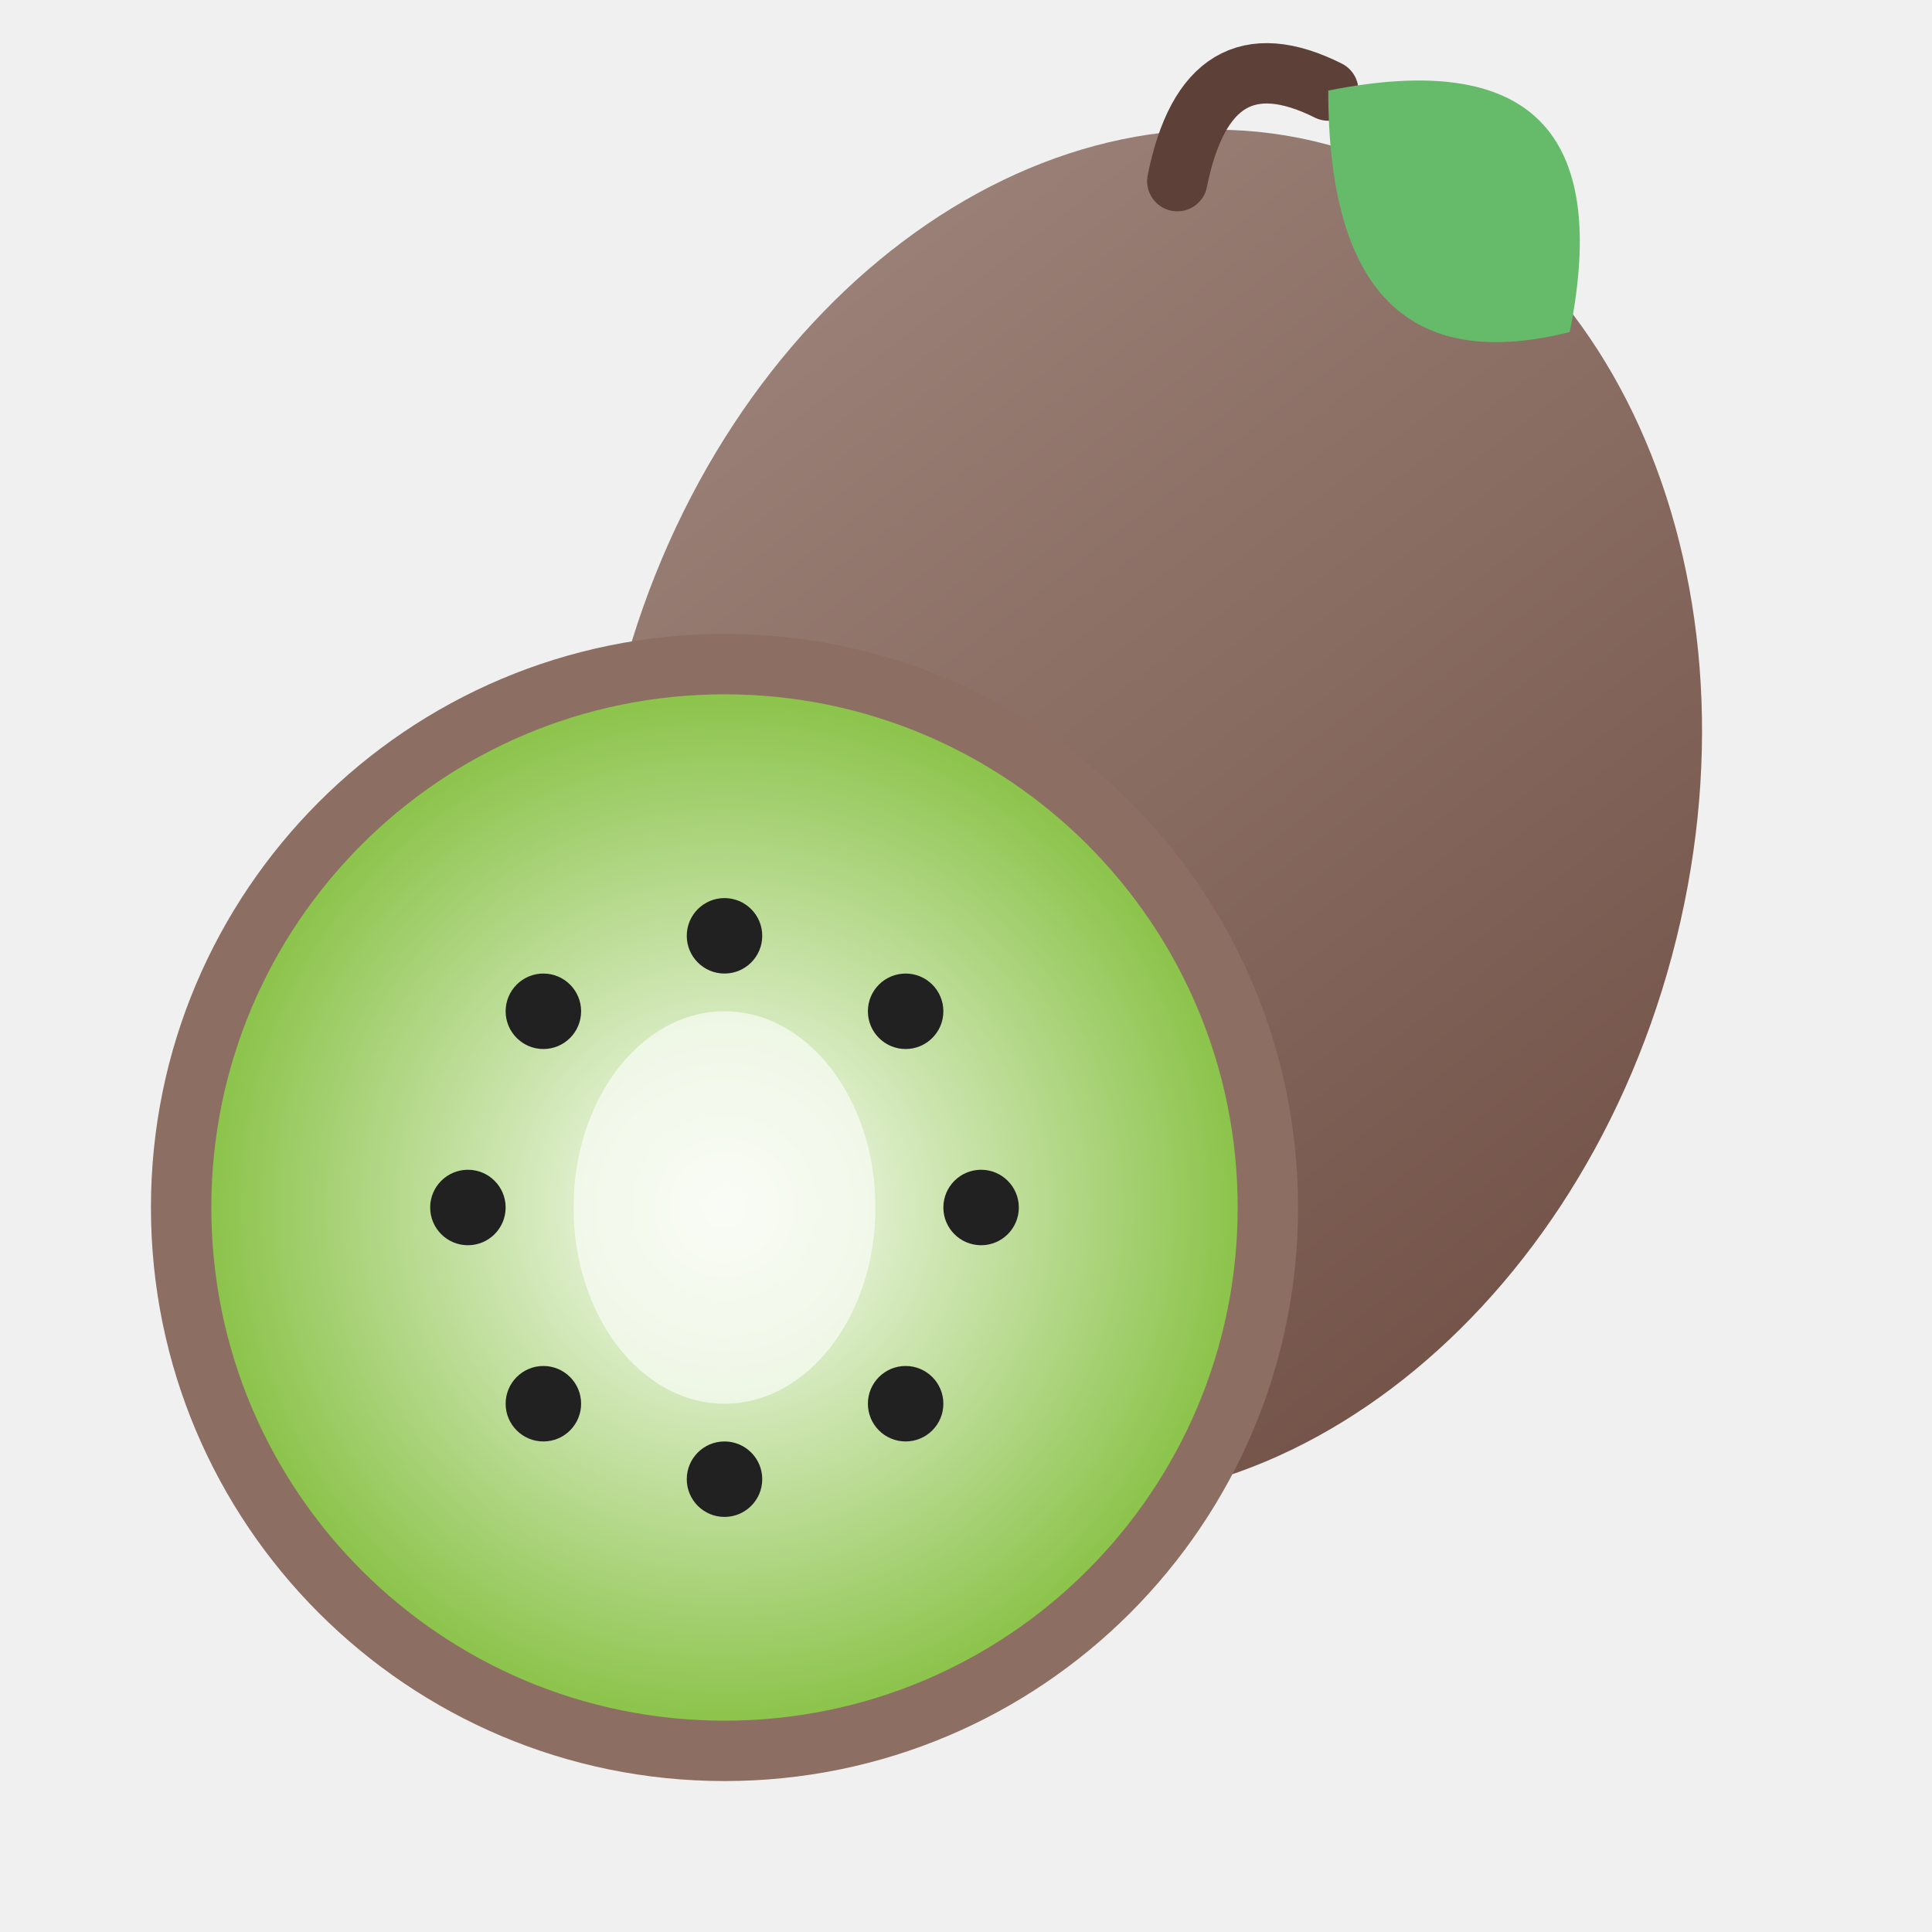
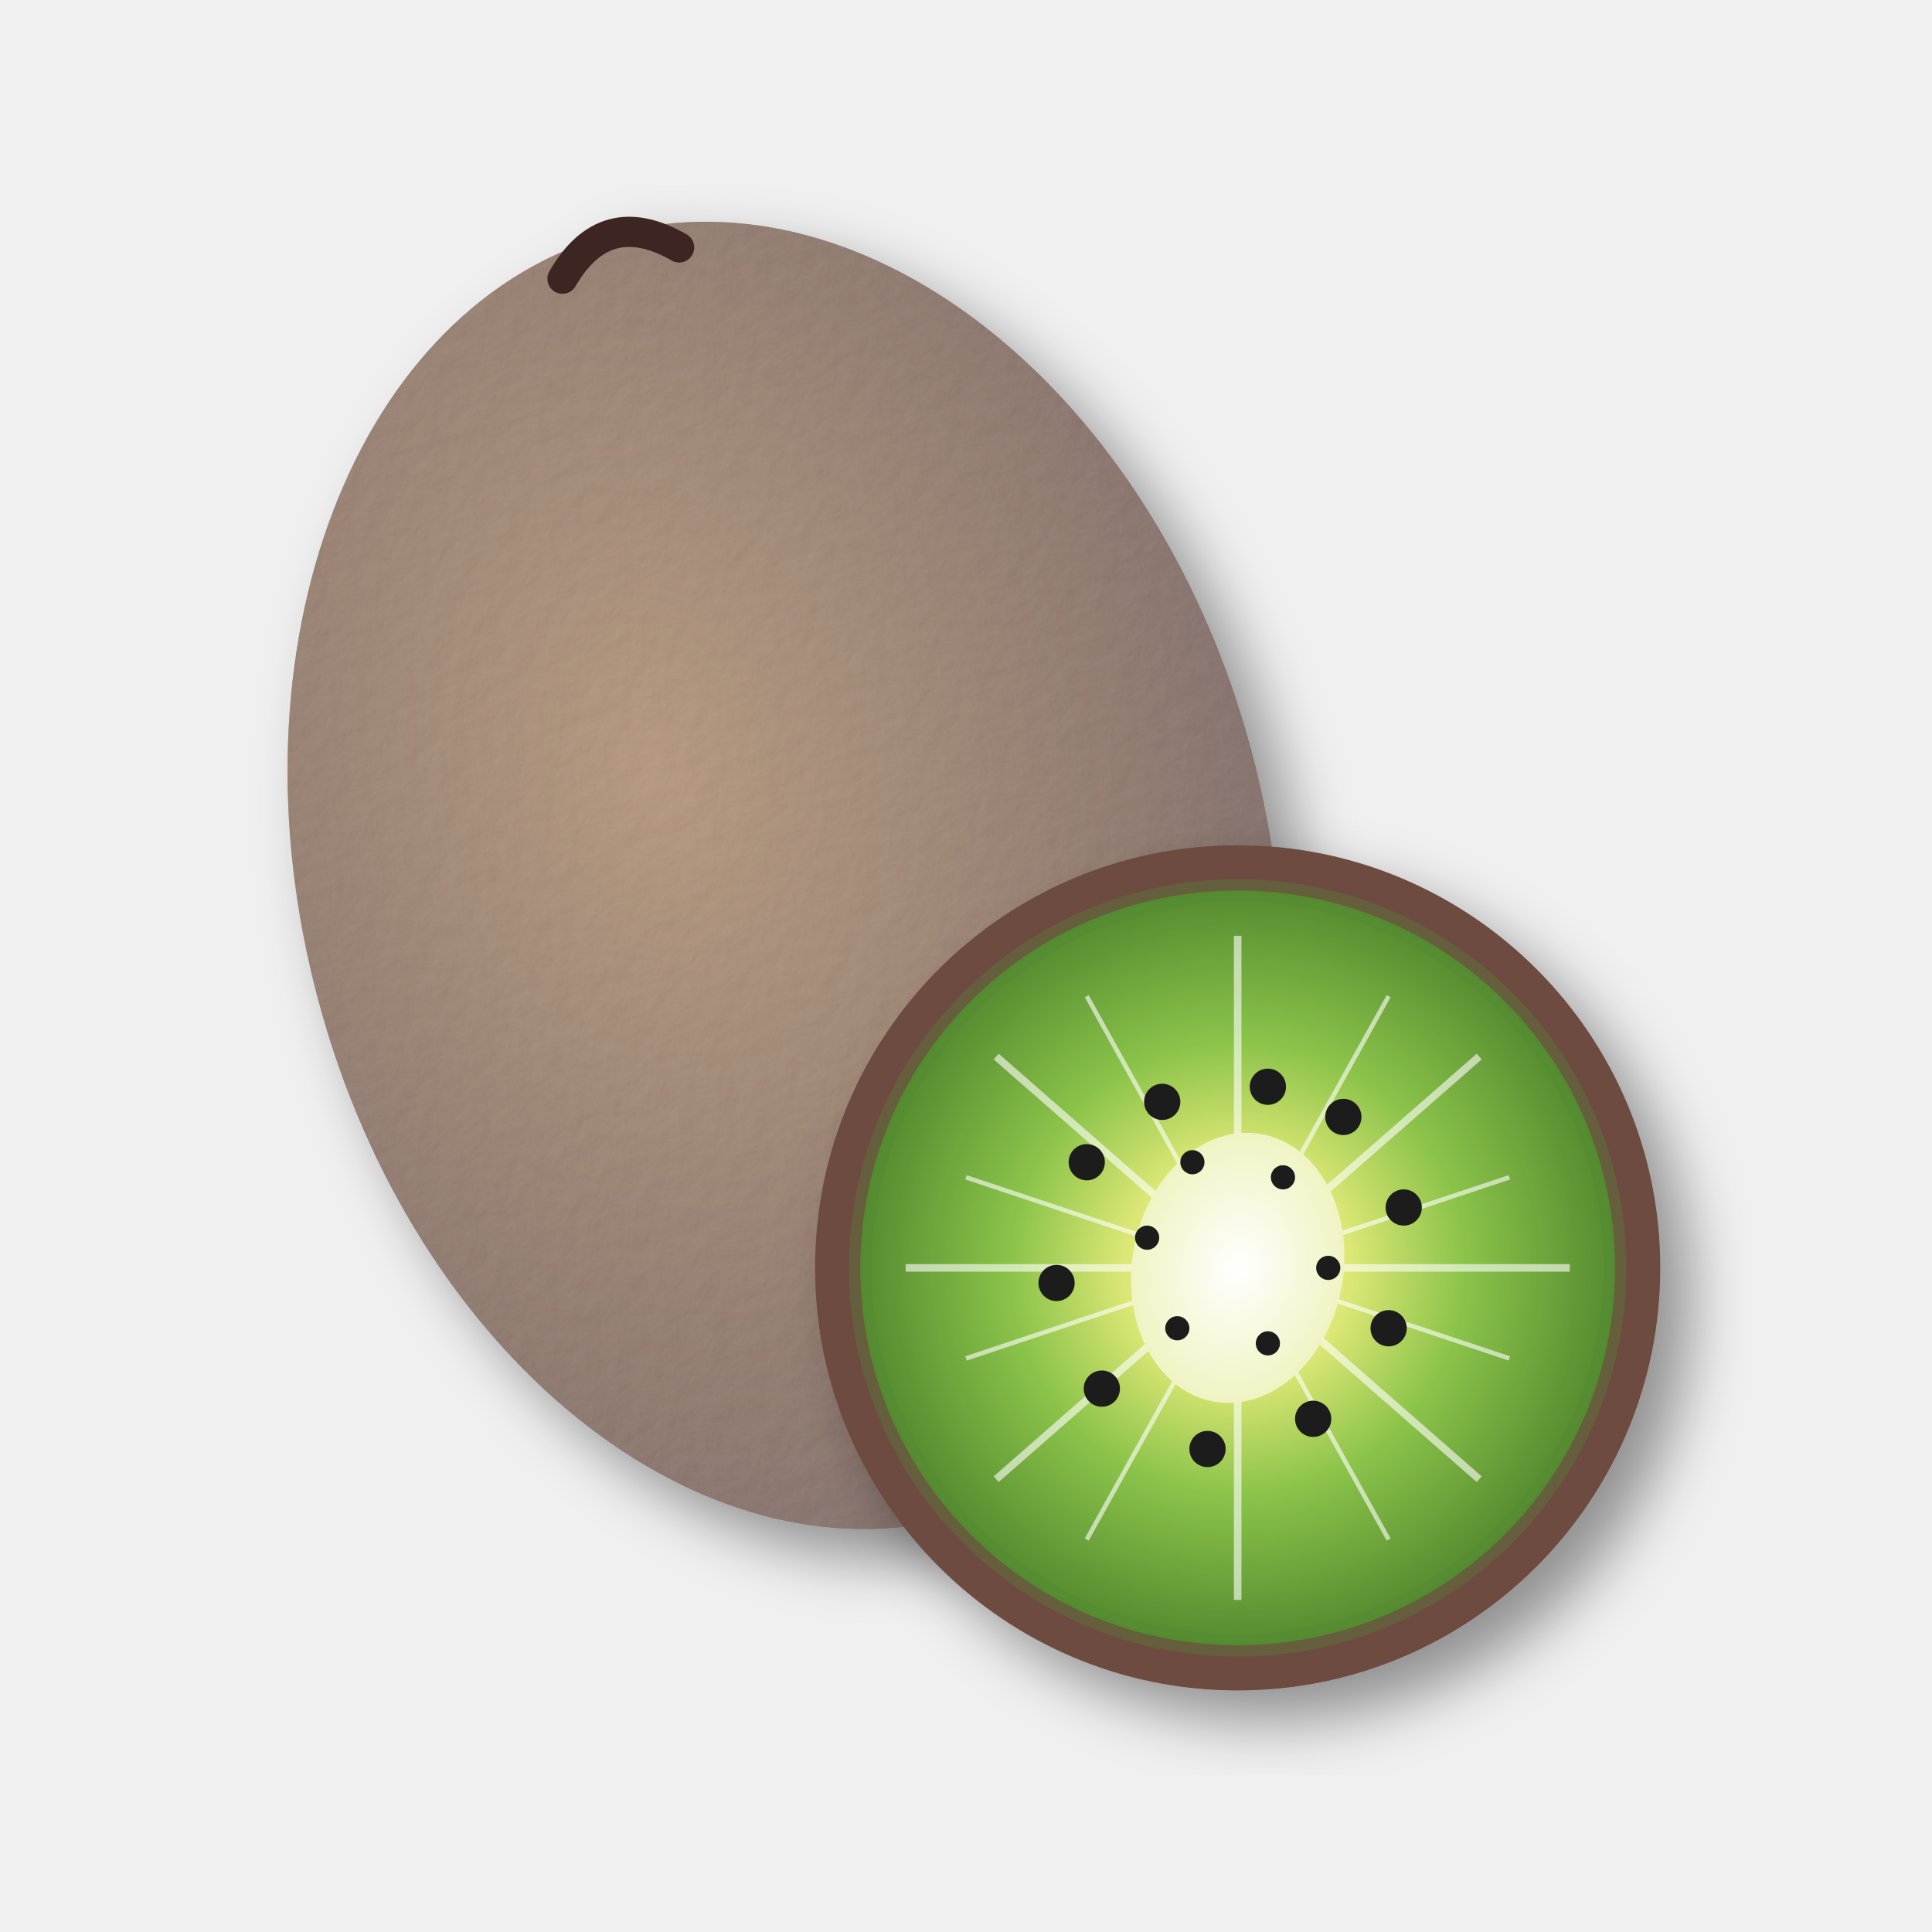
<svg xmlns="http://www.w3.org/2000/svg" width="128" height="128" viewBox="0 0 128 128">
  <defs>
-     <linearGradient id="skinGrad" x1="0%" y1="0%" x2="100%" y2="100%">
-       <stop offset="0%" style="stop-color:#A1887F;stop-opacity:1" />
-       <stop offset="100%" style="stop-color:#6D4C41;stop-opacity:1" />
-     </linearGradient>
-     <radialGradient id="fleshGrad" cx="50%" cy="50%" r="50%">
-       <stop offset="0%" style="stop-color:#F1F8E9;stop-opacity:1" />
-       <stop offset="30%" style="stop-color:#DCEDC8;stop-opacity:1" />
-       <stop offset="100%" style="stop-color:#8BC34A;stop-opacity:1" />
+     <radialGradient id="kiwi_skin_grad" cx="40%" cy="40%" r="60%">
+       <stop offset="0%" style="stop-color:#a67c52" />
+       <stop offset="100%" style="stop-color:#5d4037" />
    </radialGradient>
+     <radialGradient id="kiwi_flesh_grad" cx="50%" cy="50%" r="50%">
+       <stop offset="0%" style="stop-color:#f0f4c3" />
+       <stop offset="30%" style="stop-color:#dce775" />
+       <stop offset="60%" style="stop-color:#8bc34a" />
+       <stop offset="100%" style="stop-color:#558b2f" />
+     </radialGradient>
+     <radialGradient id="kiwi_core_grad" cx="50%" cy="50%" r="50%">
+       <stop offset="0%" style="stop-color:#ffffff" />
+       <stop offset="100%" style="stop-color:#f0f4c3" />
+     </radialGradient>
+     <filter id="kiwi_fuzz_filter">
+       <feTurbulence type="fractalNoise" baseFrequency="0.7" numOctaves="4" result="noise" />
+       <feDiffuseLighting in="noise" lighting-color="#d7ccc8" surfaceScale="1">
+         <feDistantLight azimuth="45" elevation="45" />
+       </feDiffuseLighting>
+       <feComposite operator="in" in2="SourceGraphic" />
+     </filter>
+     <filter id="kiwi_shadow">
+       <feDropShadow dx="2" dy="2" stdDeviation="2" flood-opacity="0.4" />
+     </filter>
  </defs>
-   <ellipse cx="76" cy="54" rx="36" ry="46" fill="url(#skinGrad)" transform="rotate(15 76 54)" />
-   <path d="M78 12 Q 80 2 88 6" stroke="#5D4037" stroke-width="4" fill="none" stroke-linecap="round" />
-   <path d="M88 6 Q 108 2 104 22 Q 88 26 88 6" fill="#66BB6A" />
-   <circle cx="48" cy="80" r="38" fill="#8D6E63" />
-   <circle cx="48" cy="80" r="34" fill="url(#fleshGrad)" />
-   <ellipse cx="48" cy="80" rx="10" ry="13" fill="#FFFFFF" fill-opacity="0.6" />
-   <g fill="#212121">
-     <circle cx="48" cy="62" r="2.5" />
-     <circle cx="60" cy="67" r="2.5" />
-     <circle cx="65" cy="80" r="2.5" />
-     <circle cx="60" cy="93" r="2.5" />
-     <circle cx="48" cy="98" r="2.5" />
-     <circle cx="36" cy="93" r="2.5" />
-     <circle cx="31" cy="80" r="2.5" />
-     <circle cx="36" cy="67" r="2.5" />
+   <g filter="url(#kiwi_shadow)">
+     <ellipse cx="52" cy="58" rx="32" ry="44" transform="rotate(-15 52 58)" fill="url(#kiwi_skin_grad)" />
+     <ellipse cx="52" cy="58" rx="32" ry="44" transform="rotate(-15 52 58)" fill="#5d4037" opacity="0.4" filter="url(#kiwi_fuzz_filter)" />
+     <path d="M48 16 Q52 12 56 16" fill="none" stroke="#3e2723" stroke-width="2" stroke-linecap="round" transform="rotate(-15 52 58)" />
+   </g>
+   <g filter="url(#kiwi_shadow)">
+     <circle cx="82" cy="84" r="28" fill="#6d4c41" />
+     <circle cx="82" cy="84" r="25" fill="url(#kiwi_flesh_grad)" />
+     <g opacity="0.6">
+       <line x1="82" y1="84" x2="82" y2="62" stroke="#ffffff" stroke-width="0.5" />
+       <line x1="82" y1="84" x2="104" y2="84" stroke="#ffffff" stroke-width="0.5" />
+       <line x1="82" y1="84" x2="82" y2="106" stroke="#ffffff" stroke-width="0.5" />
+       <line x1="82" y1="84" x2="60" y2="84" stroke="#ffffff" stroke-width="0.5" />
+       <line x1="82" y1="84" x2="98" y2="70" stroke="#ffffff" stroke-width="0.5" />
+       <line x1="82" y1="84" x2="66" y2="70" stroke="#ffffff" stroke-width="0.5" />
+       <line x1="82" y1="84" x2="98" y2="98" stroke="#ffffff" stroke-width="0.5" />
+       <line x1="82" y1="84" x2="66" y2="98" stroke="#ffffff" stroke-width="0.5" />
+       <line x1="82" y1="84" x2="92" y2="66" stroke="#ffffff" stroke-width="0.3" />
+       <line x1="82" y1="84" x2="72" y2="66" stroke="#ffffff" stroke-width="0.3" />
+       <line x1="82" y1="84" x2="92" y2="102" stroke="#ffffff" stroke-width="0.3" />
+       <line x1="82" y1="84" x2="72" y2="102" stroke="#ffffff" stroke-width="0.3" />
+       <line x1="82" y1="84" x2="100" y2="78" stroke="#ffffff" stroke-width="0.3" />
+       <line x1="82" y1="84" x2="100" y2="90" stroke="#ffffff" stroke-width="0.3" />
+       <line x1="82" y1="84" x2="64" y2="78" stroke="#ffffff" stroke-width="0.3" />
+       <line x1="82" y1="84" x2="64" y2="90" stroke="#ffffff" stroke-width="0.3" />
+     </g>
+     <ellipse cx="82" cy="84" rx="7" ry="9" fill="url(#kiwi_core_grad)" transform="rotate(10 82 84)" />
+     <g fill="#1a1a1a">
+       <circle cx="89" cy="74" r="1.2" />
+       <circle cx="93" cy="80" r="1.2" />
+       <circle cx="92" cy="88" r="1.2" />
+       <circle cx="87" cy="94" r="1.2" />
+       <circle cx="80" cy="96" r="1.2" />
+       <circle cx="73" cy="92" r="1.2" />
+       <circle cx="70" cy="85" r="1.2" />
+       <circle cx="72" cy="77" r="1.2" />
+       <circle cx="77" cy="73" r="1.2" />
+       <circle cx="84" cy="72" r="1.2" />
+       <circle cx="85" cy="78" r="0.8" />
+       <circle cx="88" cy="84" r="0.8" />
+       <circle cx="84" cy="89" r="0.8" />
+       <circle cx="78" cy="88" r="0.8" />
+       <circle cx="76" cy="82" r="0.8" />
+       <circle cx="79" cy="77" r="0.8" />
+     </g>
+     <circle cx="82" cy="84" r="25" fill="none" stroke="#558b2f" stroke-width="1.5" opacity="0.3" />
  </g>
</svg>
